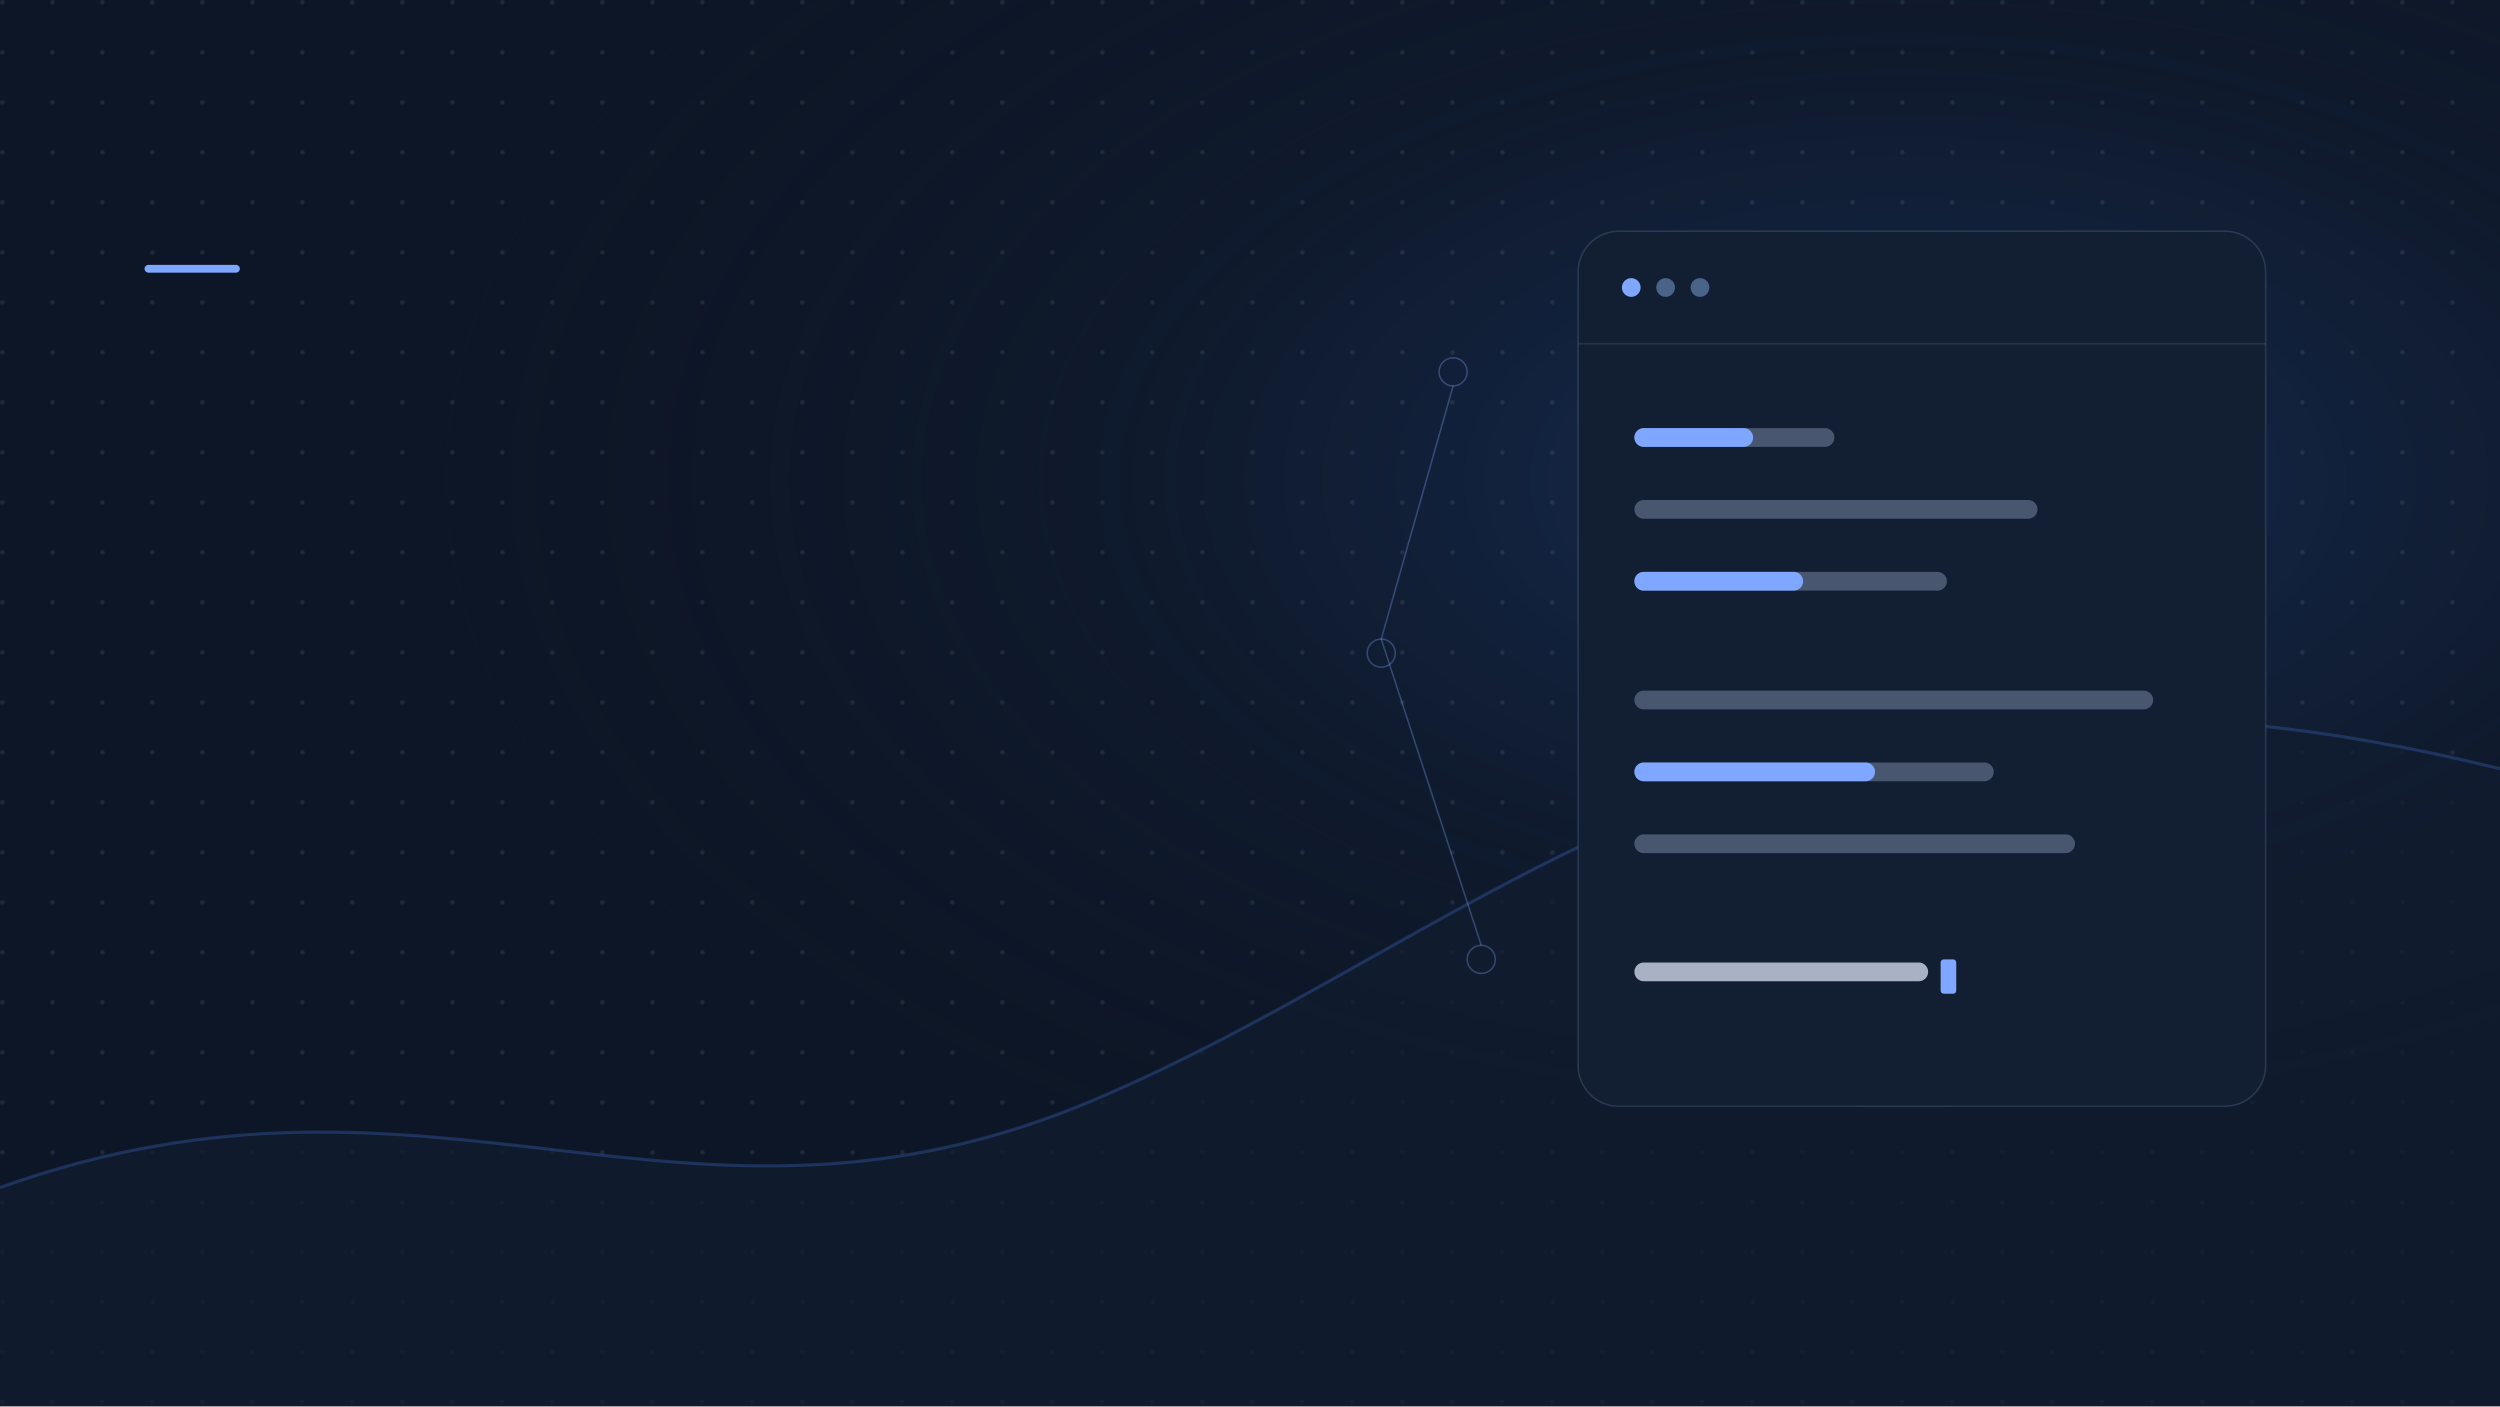
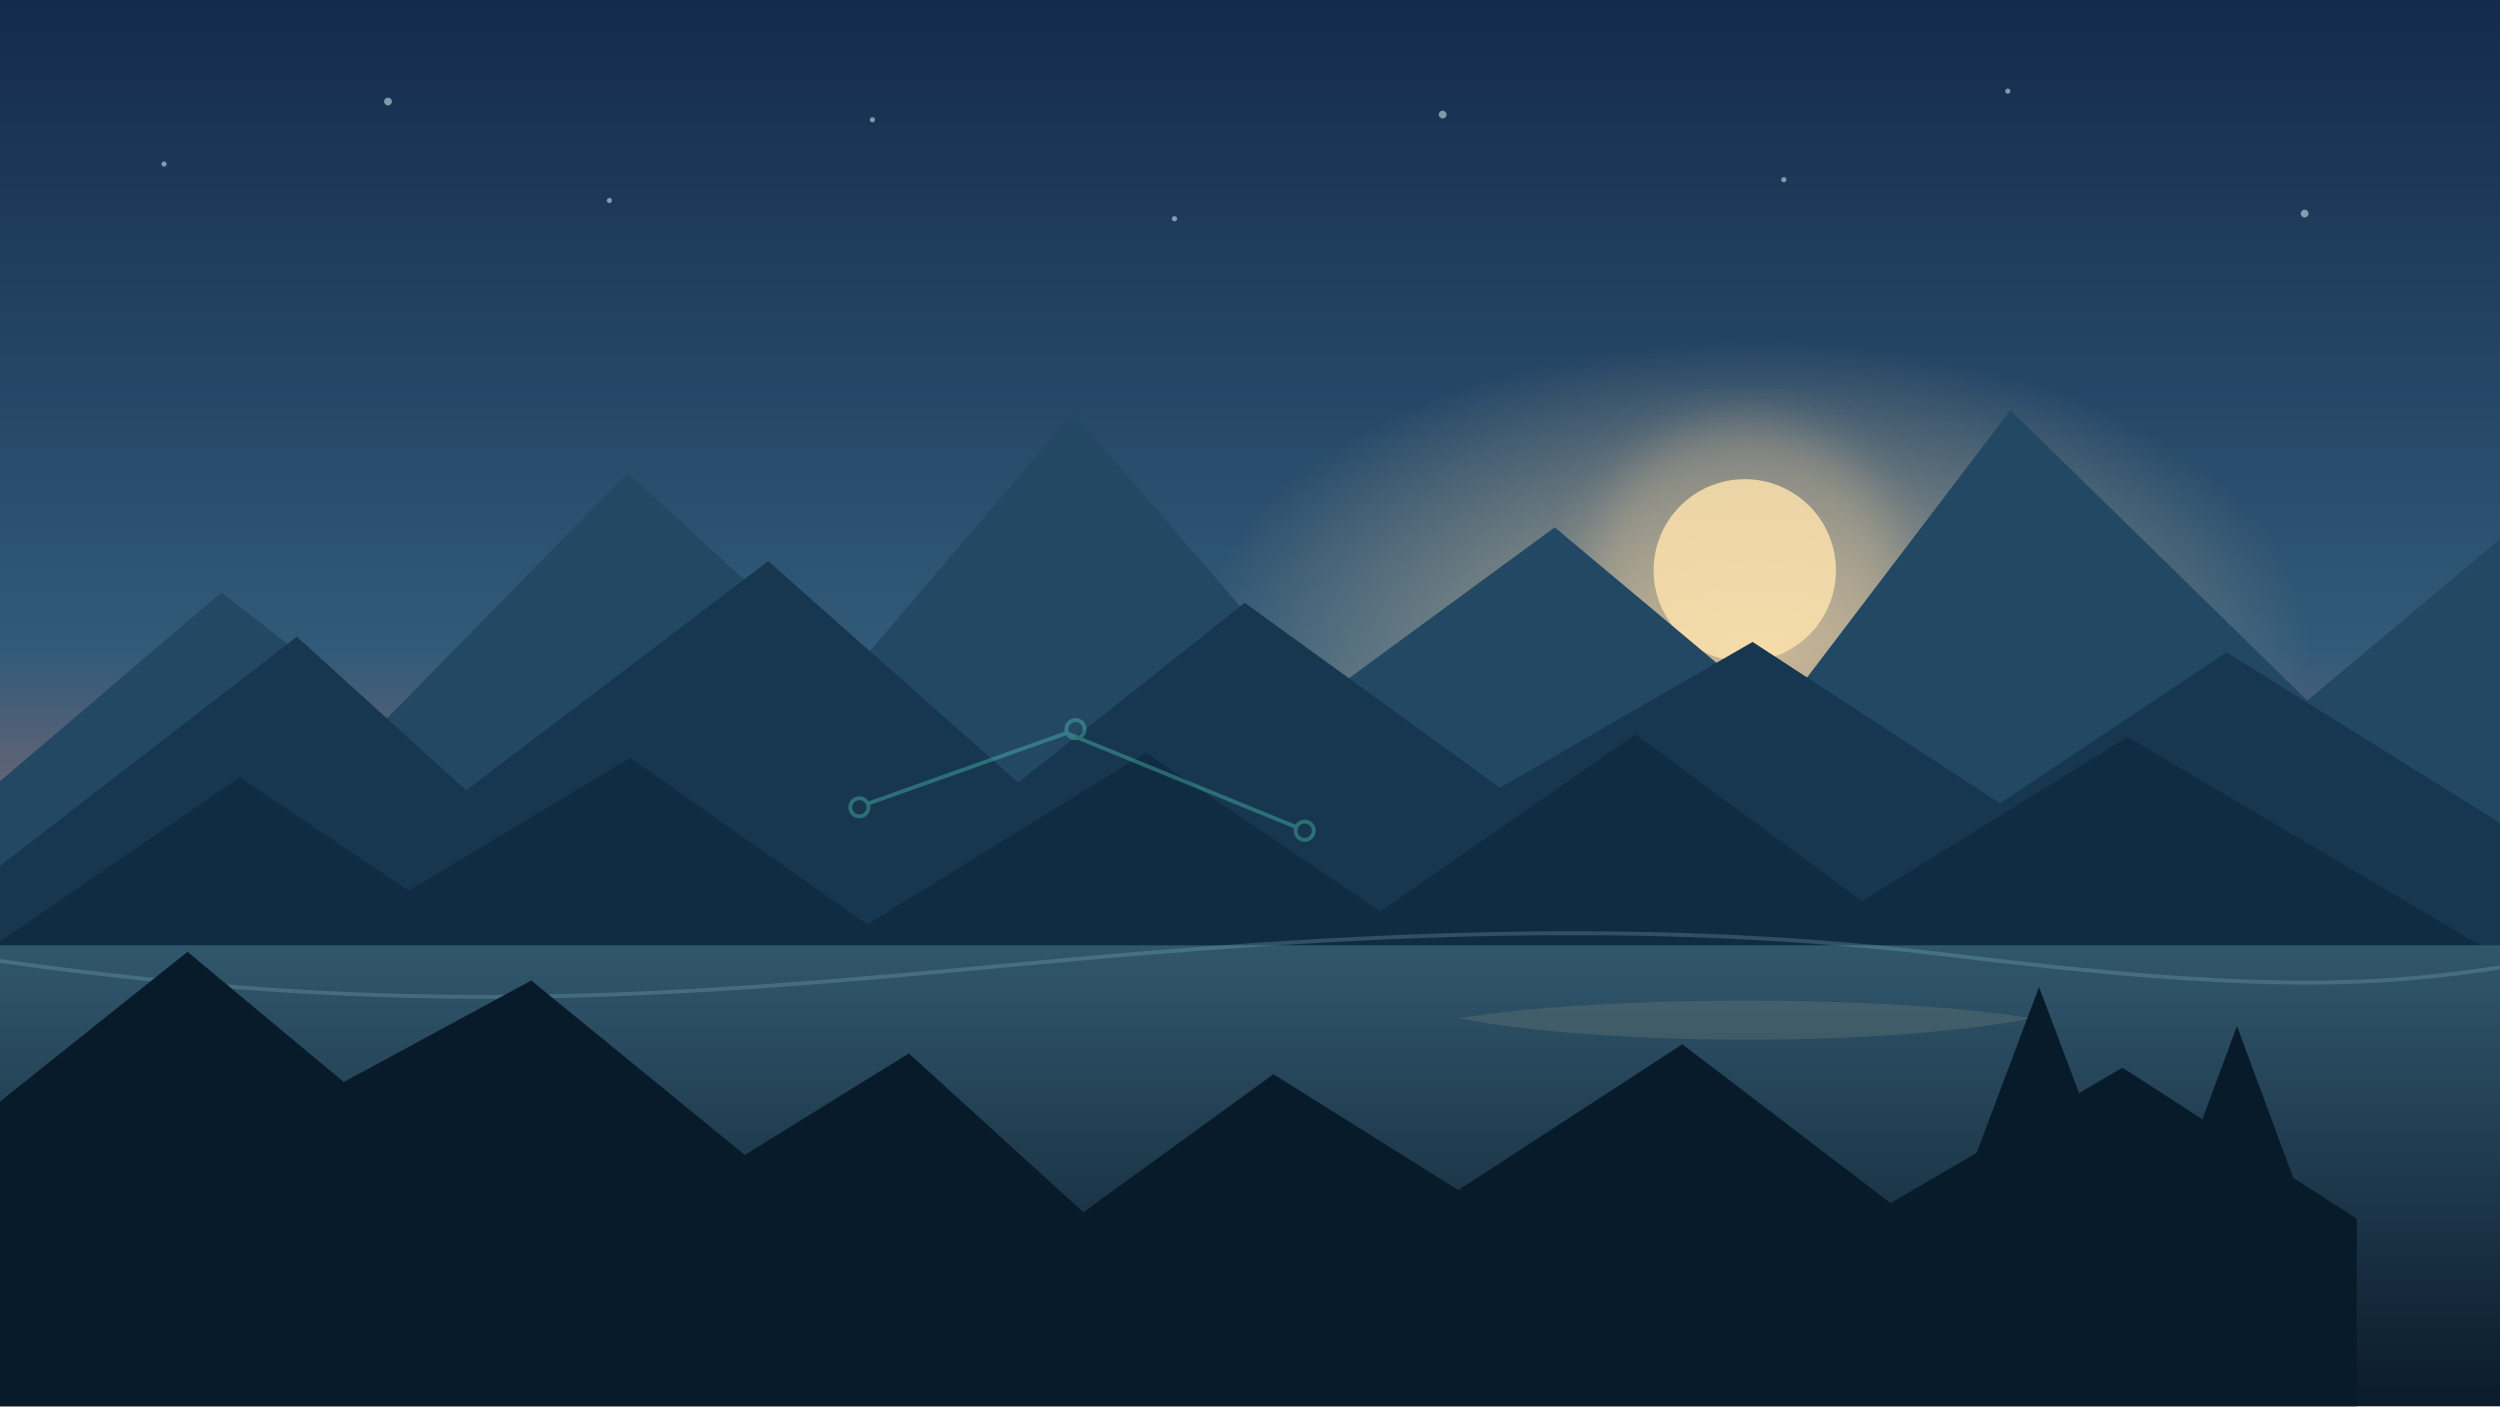
- <svg xmlns="http://www.w3.org/2000/svg" viewBox="0 0 1600 900" role="img" aria-label="纯粹博客首页背景">
+ <svg xmlns="http://www.w3.org/2000/svg" viewBox="0 0 1920 1080" role="img" aria-label="纯粹博客山湖夜景背景">
  <defs>
-     <radialGradient id="glow" cx="76%" cy="34%" r="62%">
-       <stop offset="0" stop-color="#244b92" stop-opacity=".45" />
-       <stop offset=".46" stop-color="#142540" stop-opacity=".3" />
-       <stop offset="1" stop-color="#0d1626" stop-opacity="0" />
+     <linearGradient id="sky" x1="0" y1="0" x2="0" y2="1">
+       <stop offset="0" stop-color="#142b4d" />
+       <stop offset=".46" stop-color="#315a78" />
+       <stop offset=".72" stop-color="#b27474" />
+       <stop offset="1" stop-color="#e5a279" />
+     </linearGradient>
+     <linearGradient id="water" x1="0" y1="0" x2="0" y2="1">
+       <stop stop-color="#31576d" />
+       <stop offset="1" stop-color="#0b1b2b" />
+     </linearGradient>
+     <radialGradient id="glow" cx="70%" cy="46%" r="22%">
+       <stop stop-color="#ffd8a3" stop-opacity=".66" />
+       <stop offset="1" stop-color="#ffd8a3" stop-opacity="0" />
    </radialGradient>
-     <pattern id="dots" width="32" height="32" patternUnits="userSpaceOnUse">
-       <circle cx="1.5" cy="1.5" r="1.5" fill="#a8bad8" fill-opacity=".11" />
-     </pattern>
+     <filter id="soft">
+       <feGaussianBlur stdDeviation="18" />
+     </filter>
  </defs>
-   <rect width="1600" height="900" fill="#0d1626" />
-   <rect width="1600" height="900" fill="url(#glow)" />
-   <rect width="1600" height="900" fill="url(#dots)" />
-   <path d="M0 760C280 660 438 815 700 704s438-326 900-212v408H0z" fill="#111d30" fill-opacity=".72" />
-   <path d="M0 760C280 660 438 815 700 704s438-326 900-212" fill="none" stroke="#4778df" stroke-opacity=".28" stroke-width="2" />
-   <g transform="translate(1010 148)">
-     <rect width="440" height="560" rx="26" fill="#121e31" stroke="#738db8" stroke-opacity=".25" />
-     <path d="M0 72h440" stroke="#738db8" stroke-opacity=".2" />
-     <circle cx="34" cy="36" r="6" fill="#7fa7ff" />
-     <circle cx="56" cy="36" r="6" fill="#4a6388" />
-     <circle cx="78" cy="36" r="6" fill="#4a6388" />
-     <path d="M42 132h116M42 178h246M42 224h188M42 300h320M42 346h218M42 392h270" stroke="#8395b2" stroke-opacity=".48" stroke-width="12" stroke-linecap="round" />
-     <path d="M42 132h64M42 224h96M42 346h142" stroke="#7fa7ff" stroke-width="12" stroke-linecap="round" />
-     <path d="M42 474h176" stroke="#dce6f7" stroke-opacity=".74" stroke-width="12" stroke-linecap="round" />
-     <rect x="232" y="466" width="10" height="22" rx="2" fill="#7fa7ff" />
+   <rect width="1920" height="1080" fill="url(#sky)" />
+   <rect width="1920" height="1080" fill="url(#glow)" />
+   <g fill="#d8edf2" opacity=".55">
+     <circle cx="126" cy="126" r="2" />
+     <circle cx="298" cy="78" r="3" />
+     <circle cx="468" cy="154" r="2" />
+     <circle cx="670" cy="92" r="2" />
+     <circle cx="902" cy="168" r="2" />
+     <circle cx="1108" cy="88" r="3" />
+     <circle cx="1370" cy="138" r="2" />
+     <circle cx="1542" cy="70" r="2" />
+     <circle cx="1770" cy="164" r="3" />
  </g>
-   <g fill="none" stroke="#7fa7ff" stroke-opacity=".32">
-     <circle cx="930" cy="238" r="9" />
-     <circle cx="884" cy="418" r="9" />
-     <circle cx="948" cy="614" r="9" />
-     <path d="M930 247l-46 162 64 196" />
+   <circle cx="1340" cy="438" r="116" fill="#ffd7a0" opacity=".25" filter="url(#soft)" />
+   <circle cx="1340" cy="438" r="70" fill="#ffe3ad" opacity=".82" />
+   <path d="M0 600L170 455l126 98 186-190 170 156 172-202 190 220 180-132 172 144 178-234 228 223 148-124v264H0z" fill="#234864" />
+   <path d="M0 665l228-176 130 118 232-176 192 170 174-138 196 142 194-112 190 124 174-116 210 131v138H0z" fill="#17364f" />
+   <path d="M0 723l184-126 130 87 170-102 182 128 214-132 180 122 196-136 174 128 204-126 286 169v95H0z" fill="#102c43" />
+   <rect y="726" width="1920" height="354" fill="url(#water)" />
+   <path d="M0 738c310 44 514 28 778 3s488-36 724-7 326 23 418 9" fill="none" stroke="#8dc2c3" stroke-opacity=".25" stroke-width="3" />
+   <path d="M1120 782c112-18 330-18 440 0-110 22-326 22-440 0z" fill="#f8d7a3" opacity=".11" />
+   <g fill="#081b2b">
+     <path d="M0 846l144-115 120 100 144-78 164 134 126-78 134 122 146-106 142 89 172-112 160 122 178-104 180 116v144H0z" />
+     <path d="M124 772l-42 112h84zm218 28-52 140h104zm1224-42-58 154h116zm152 30-46 124h92z" />
  </g>
-   <path d="M95 172h56" stroke="#7fa7ff" stroke-width="5" stroke-linecap="round" />
+   <g stroke="#58dbc0" stroke-width="3" fill="none" opacity=".34">
+     <circle cx="660" cy="620" r="7" />
+     <circle cx="826" cy="560" r="7" />
+     <circle cx="1002" cy="638" r="7" />
+     <path d="M667 617l152-54 176 72" />
+   </g>
</svg>
